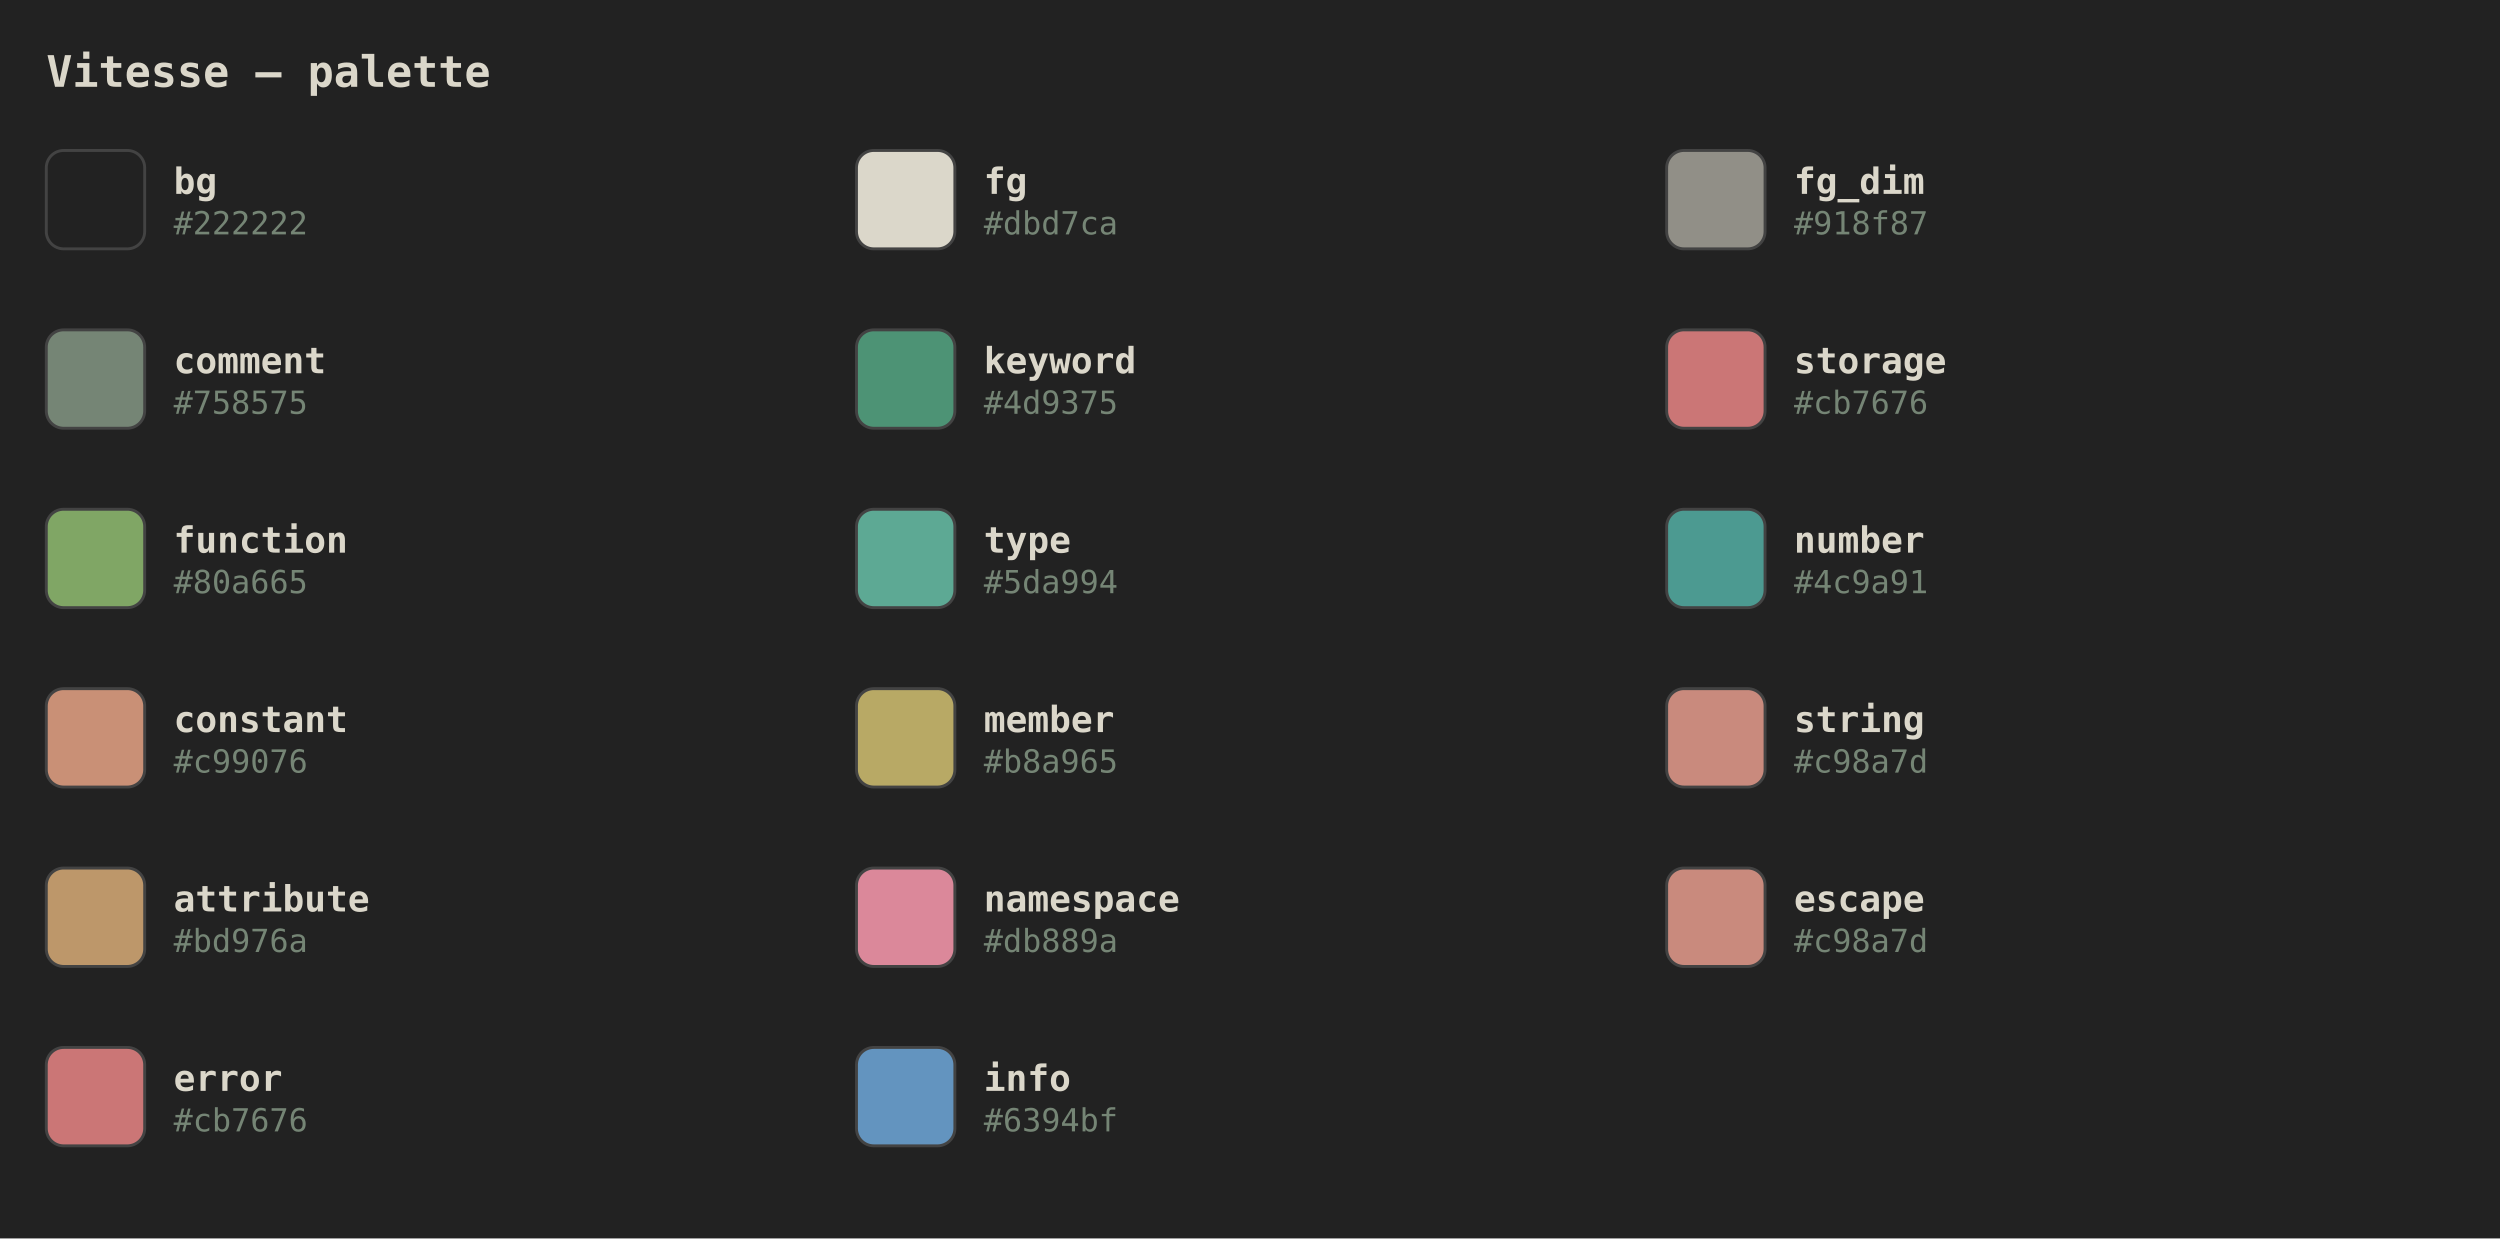
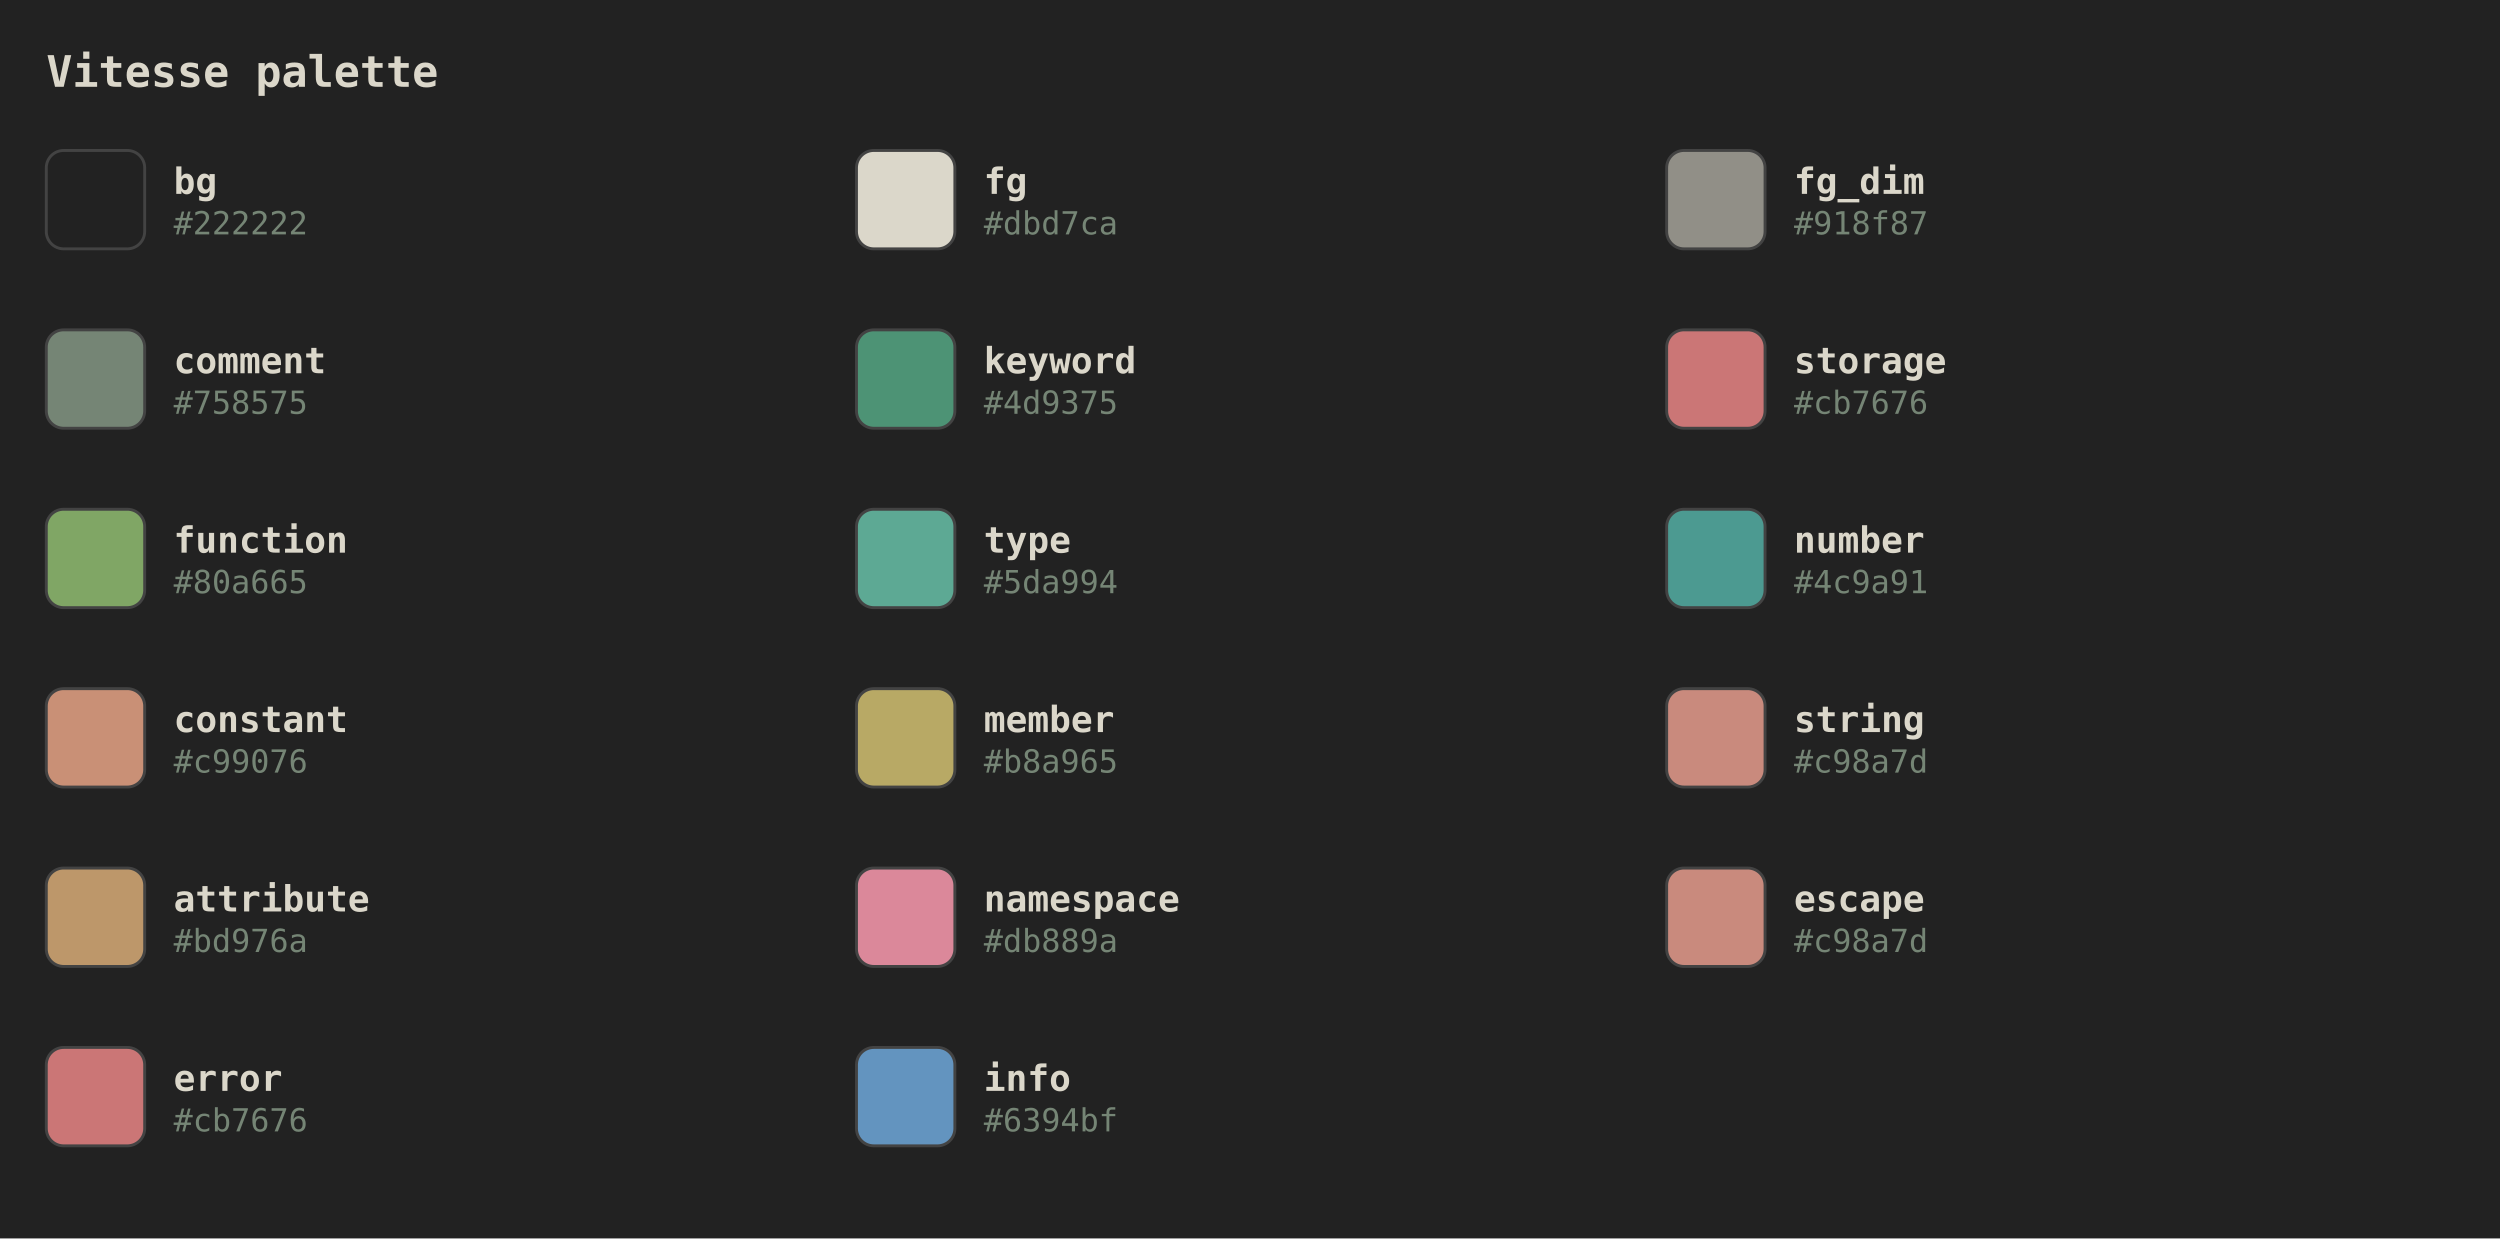
<svg xmlns="http://www.w3.org/2000/svg" width="864" height="428" viewBox="0 0 864 428" role="img" aria-label="Vitesse palette (vitesse-dark-soft)">
  <rect width="864" height="428" fill="#222222" />
-   <text x="16" y="30" font-family="ui-monospace,Menlo,monospace" font-size="15" fill="#dbd7ca" font-weight="600">Vitesse — palette</text>
+   <text x="16" y="30" font-family="ui-monospace,Menlo,monospace" font-size="15" fill="#dbd7ca" font-weight="600">Vitesse palette</text>
  <rect x="16" y="52" width="34" height="34" rx="6" fill="#222222" stroke="#434343" stroke-width="1" />
  <text x="60" y="67" font-family="ui-monospace,Menlo,monospace" font-size="12.5" fill="#dbd7ca" font-weight="600">bg</text>
  <text x="60" y="81" font-family="ui-monospace,Menlo,monospace" font-size="11" fill="#758575">#222222</text>
  <rect x="296" y="52" width="34" height="34" rx="6" fill="#dbd7ca" stroke="#434343" stroke-width="1" />
  <text x="340" y="67" font-family="ui-monospace,Menlo,monospace" font-size="12.5" fill="#dbd7ca" font-weight="600">fg</text>
  <text x="340" y="81" font-family="ui-monospace,Menlo,monospace" font-size="11" fill="#758575">#dbd7ca</text>
  <rect x="576" y="52" width="34" height="34" rx="6" fill="#918f87" stroke="#434343" stroke-width="1" />
  <text x="620" y="67" font-family="ui-monospace,Menlo,monospace" font-size="12.5" fill="#dbd7ca" font-weight="600">fg_dim</text>
  <text x="620" y="81" font-family="ui-monospace,Menlo,monospace" font-size="11" fill="#758575">#918f87</text>
  <rect x="16" y="114" width="34" height="34" rx="6" fill="#758575" stroke="#434343" stroke-width="1" />
  <text x="60" y="129" font-family="ui-monospace,Menlo,monospace" font-size="12.5" fill="#dbd7ca" font-weight="600">comment</text>
  <text x="60" y="143" font-family="ui-monospace,Menlo,monospace" font-size="11" fill="#758575">#758575</text>
  <rect x="296" y="114" width="34" height="34" rx="6" fill="#4d9375" stroke="#434343" stroke-width="1" />
  <text x="340" y="129" font-family="ui-monospace,Menlo,monospace" font-size="12.5" fill="#dbd7ca" font-weight="600">keyword</text>
  <text x="340" y="143" font-family="ui-monospace,Menlo,monospace" font-size="11" fill="#758575">#4d9375</text>
  <rect x="576" y="114" width="34" height="34" rx="6" fill="#cb7676" stroke="#434343" stroke-width="1" />
  <text x="620" y="129" font-family="ui-monospace,Menlo,monospace" font-size="12.5" fill="#dbd7ca" font-weight="600">storage</text>
  <text x="620" y="143" font-family="ui-monospace,Menlo,monospace" font-size="11" fill="#758575">#cb7676</text>
  <rect x="16" y="176" width="34" height="34" rx="6" fill="#80a665" stroke="#434343" stroke-width="1" />
  <text x="60" y="191" font-family="ui-monospace,Menlo,monospace" font-size="12.5" fill="#dbd7ca" font-weight="600">function</text>
  <text x="60" y="205" font-family="ui-monospace,Menlo,monospace" font-size="11" fill="#758575">#80a665</text>
  <rect x="296" y="176" width="34" height="34" rx="6" fill="#5da994" stroke="#434343" stroke-width="1" />
  <text x="340" y="191" font-family="ui-monospace,Menlo,monospace" font-size="12.5" fill="#dbd7ca" font-weight="600">type</text>
  <text x="340" y="205" font-family="ui-monospace,Menlo,monospace" font-size="11" fill="#758575">#5da994</text>
  <rect x="576" y="176" width="34" height="34" rx="6" fill="#4c9a91" stroke="#434343" stroke-width="1" />
  <text x="620" y="191" font-family="ui-monospace,Menlo,monospace" font-size="12.5" fill="#dbd7ca" font-weight="600">number</text>
  <text x="620" y="205" font-family="ui-monospace,Menlo,monospace" font-size="11" fill="#758575">#4c9a91</text>
  <rect x="16" y="238" width="34" height="34" rx="6" fill="#c99076" stroke="#434343" stroke-width="1" />
  <text x="60" y="253" font-family="ui-monospace,Menlo,monospace" font-size="12.5" fill="#dbd7ca" font-weight="600">constant</text>
  <text x="60" y="267" font-family="ui-monospace,Menlo,monospace" font-size="11" fill="#758575">#c99076</text>
  <rect x="296" y="238" width="34" height="34" rx="6" fill="#b8a965" stroke="#434343" stroke-width="1" />
  <text x="340" y="253" font-family="ui-monospace,Menlo,monospace" font-size="12.5" fill="#dbd7ca" font-weight="600">member</text>
  <text x="340" y="267" font-family="ui-monospace,Menlo,monospace" font-size="11" fill="#758575">#b8a965</text>
  <rect x="576" y="238" width="34" height="34" rx="6" fill="#c98a7d" stroke="#434343" stroke-width="1" />
  <text x="620" y="253" font-family="ui-monospace,Menlo,monospace" font-size="12.5" fill="#dbd7ca" font-weight="600">string</text>
  <text x="620" y="267" font-family="ui-monospace,Menlo,monospace" font-size="11" fill="#758575">#c98a7d</text>
  <rect x="16" y="300" width="34" height="34" rx="6" fill="#bd976a" stroke="#434343" stroke-width="1" />
  <text x="60" y="315" font-family="ui-monospace,Menlo,monospace" font-size="12.5" fill="#dbd7ca" font-weight="600">attribute</text>
  <text x="60" y="329" font-family="ui-monospace,Menlo,monospace" font-size="11" fill="#758575">#bd976a</text>
  <rect x="296" y="300" width="34" height="34" rx="6" fill="#db889a" stroke="#434343" stroke-width="1" />
  <text x="340" y="315" font-family="ui-monospace,Menlo,monospace" font-size="12.5" fill="#dbd7ca" font-weight="600">namespace</text>
  <text x="340" y="329" font-family="ui-monospace,Menlo,monospace" font-size="11" fill="#758575">#db889a</text>
  <rect x="576" y="300" width="34" height="34" rx="6" fill="#c98a7d" stroke="#434343" stroke-width="1" />
  <text x="620" y="315" font-family="ui-monospace,Menlo,monospace" font-size="12.5" fill="#dbd7ca" font-weight="600">escape</text>
  <text x="620" y="329" font-family="ui-monospace,Menlo,monospace" font-size="11" fill="#758575">#c98a7d</text>
  <rect x="16" y="362" width="34" height="34" rx="6" fill="#cb7676" stroke="#434343" stroke-width="1" />
  <text x="60" y="377" font-family="ui-monospace,Menlo,monospace" font-size="12.5" fill="#dbd7ca" font-weight="600">error</text>
  <text x="60" y="391" font-family="ui-monospace,Menlo,monospace" font-size="11" fill="#758575">#cb7676</text>
  <rect x="296" y="362" width="34" height="34" rx="6" fill="#6394bf" stroke="#434343" stroke-width="1" />
  <text x="340" y="377" font-family="ui-monospace,Menlo,monospace" font-size="12.5" fill="#dbd7ca" font-weight="600">info</text>
  <text x="340" y="391" font-family="ui-monospace,Menlo,monospace" font-size="11" fill="#758575">#6394bf</text>
</svg>
